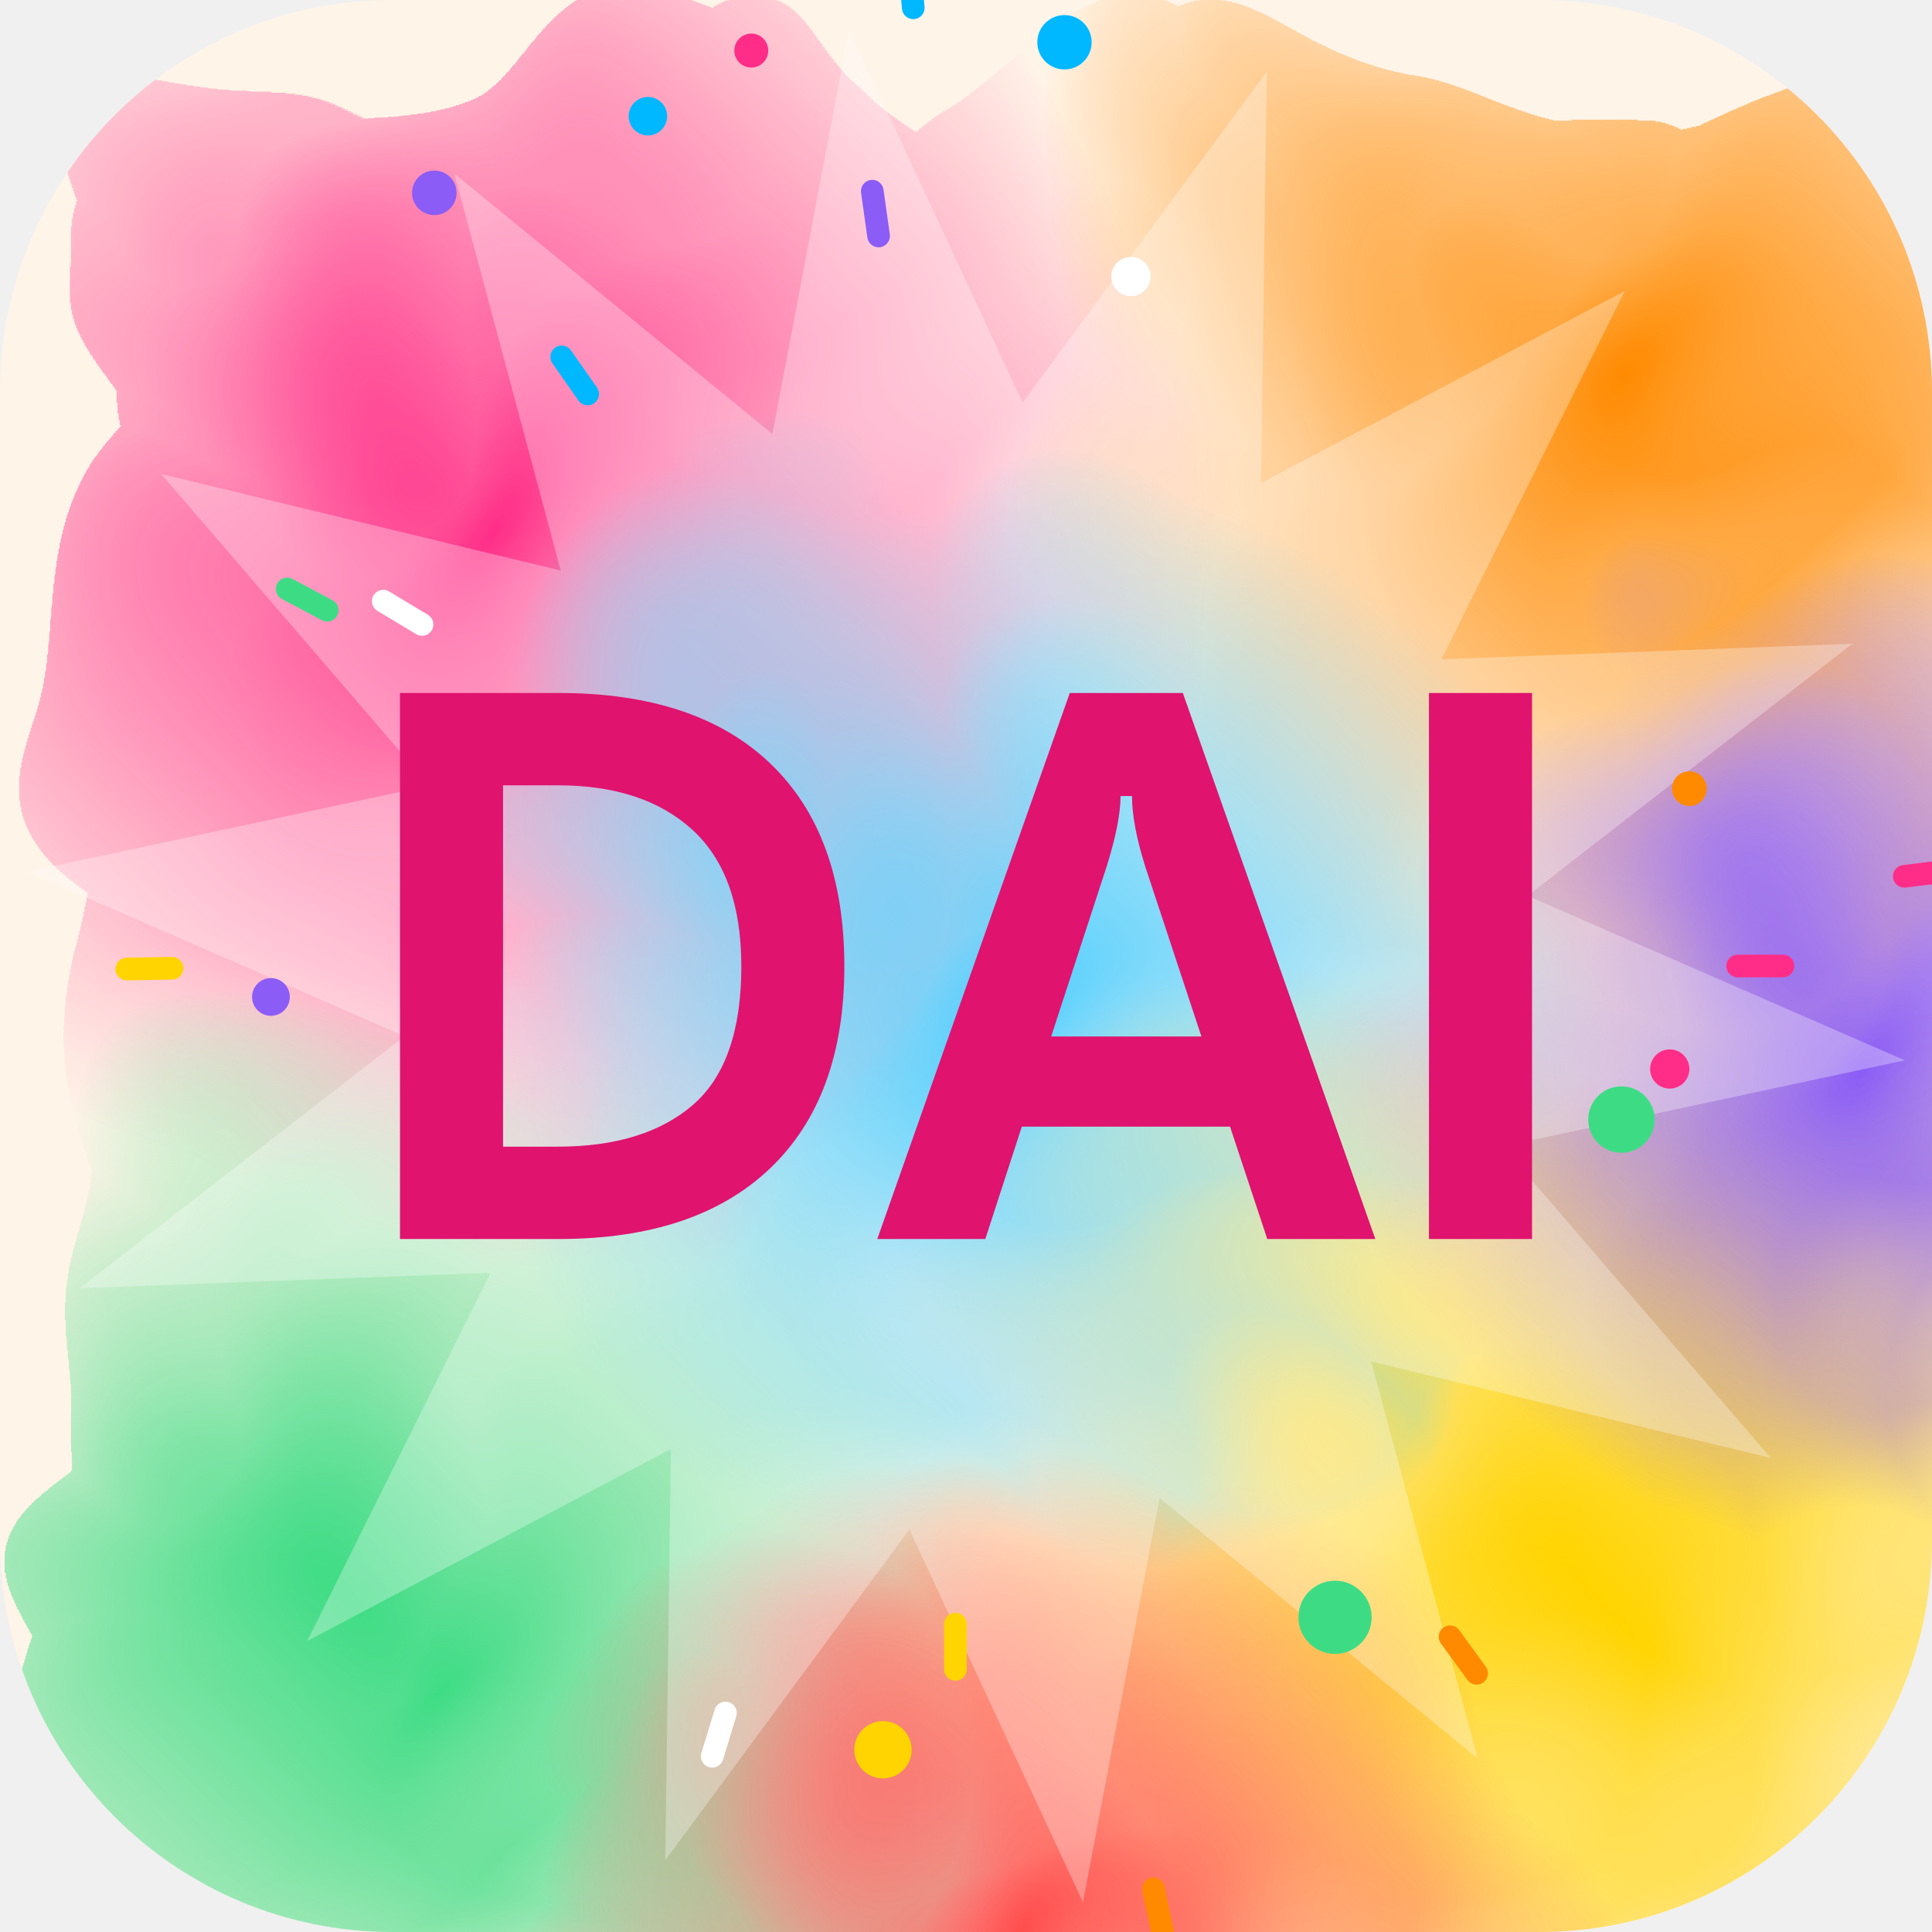
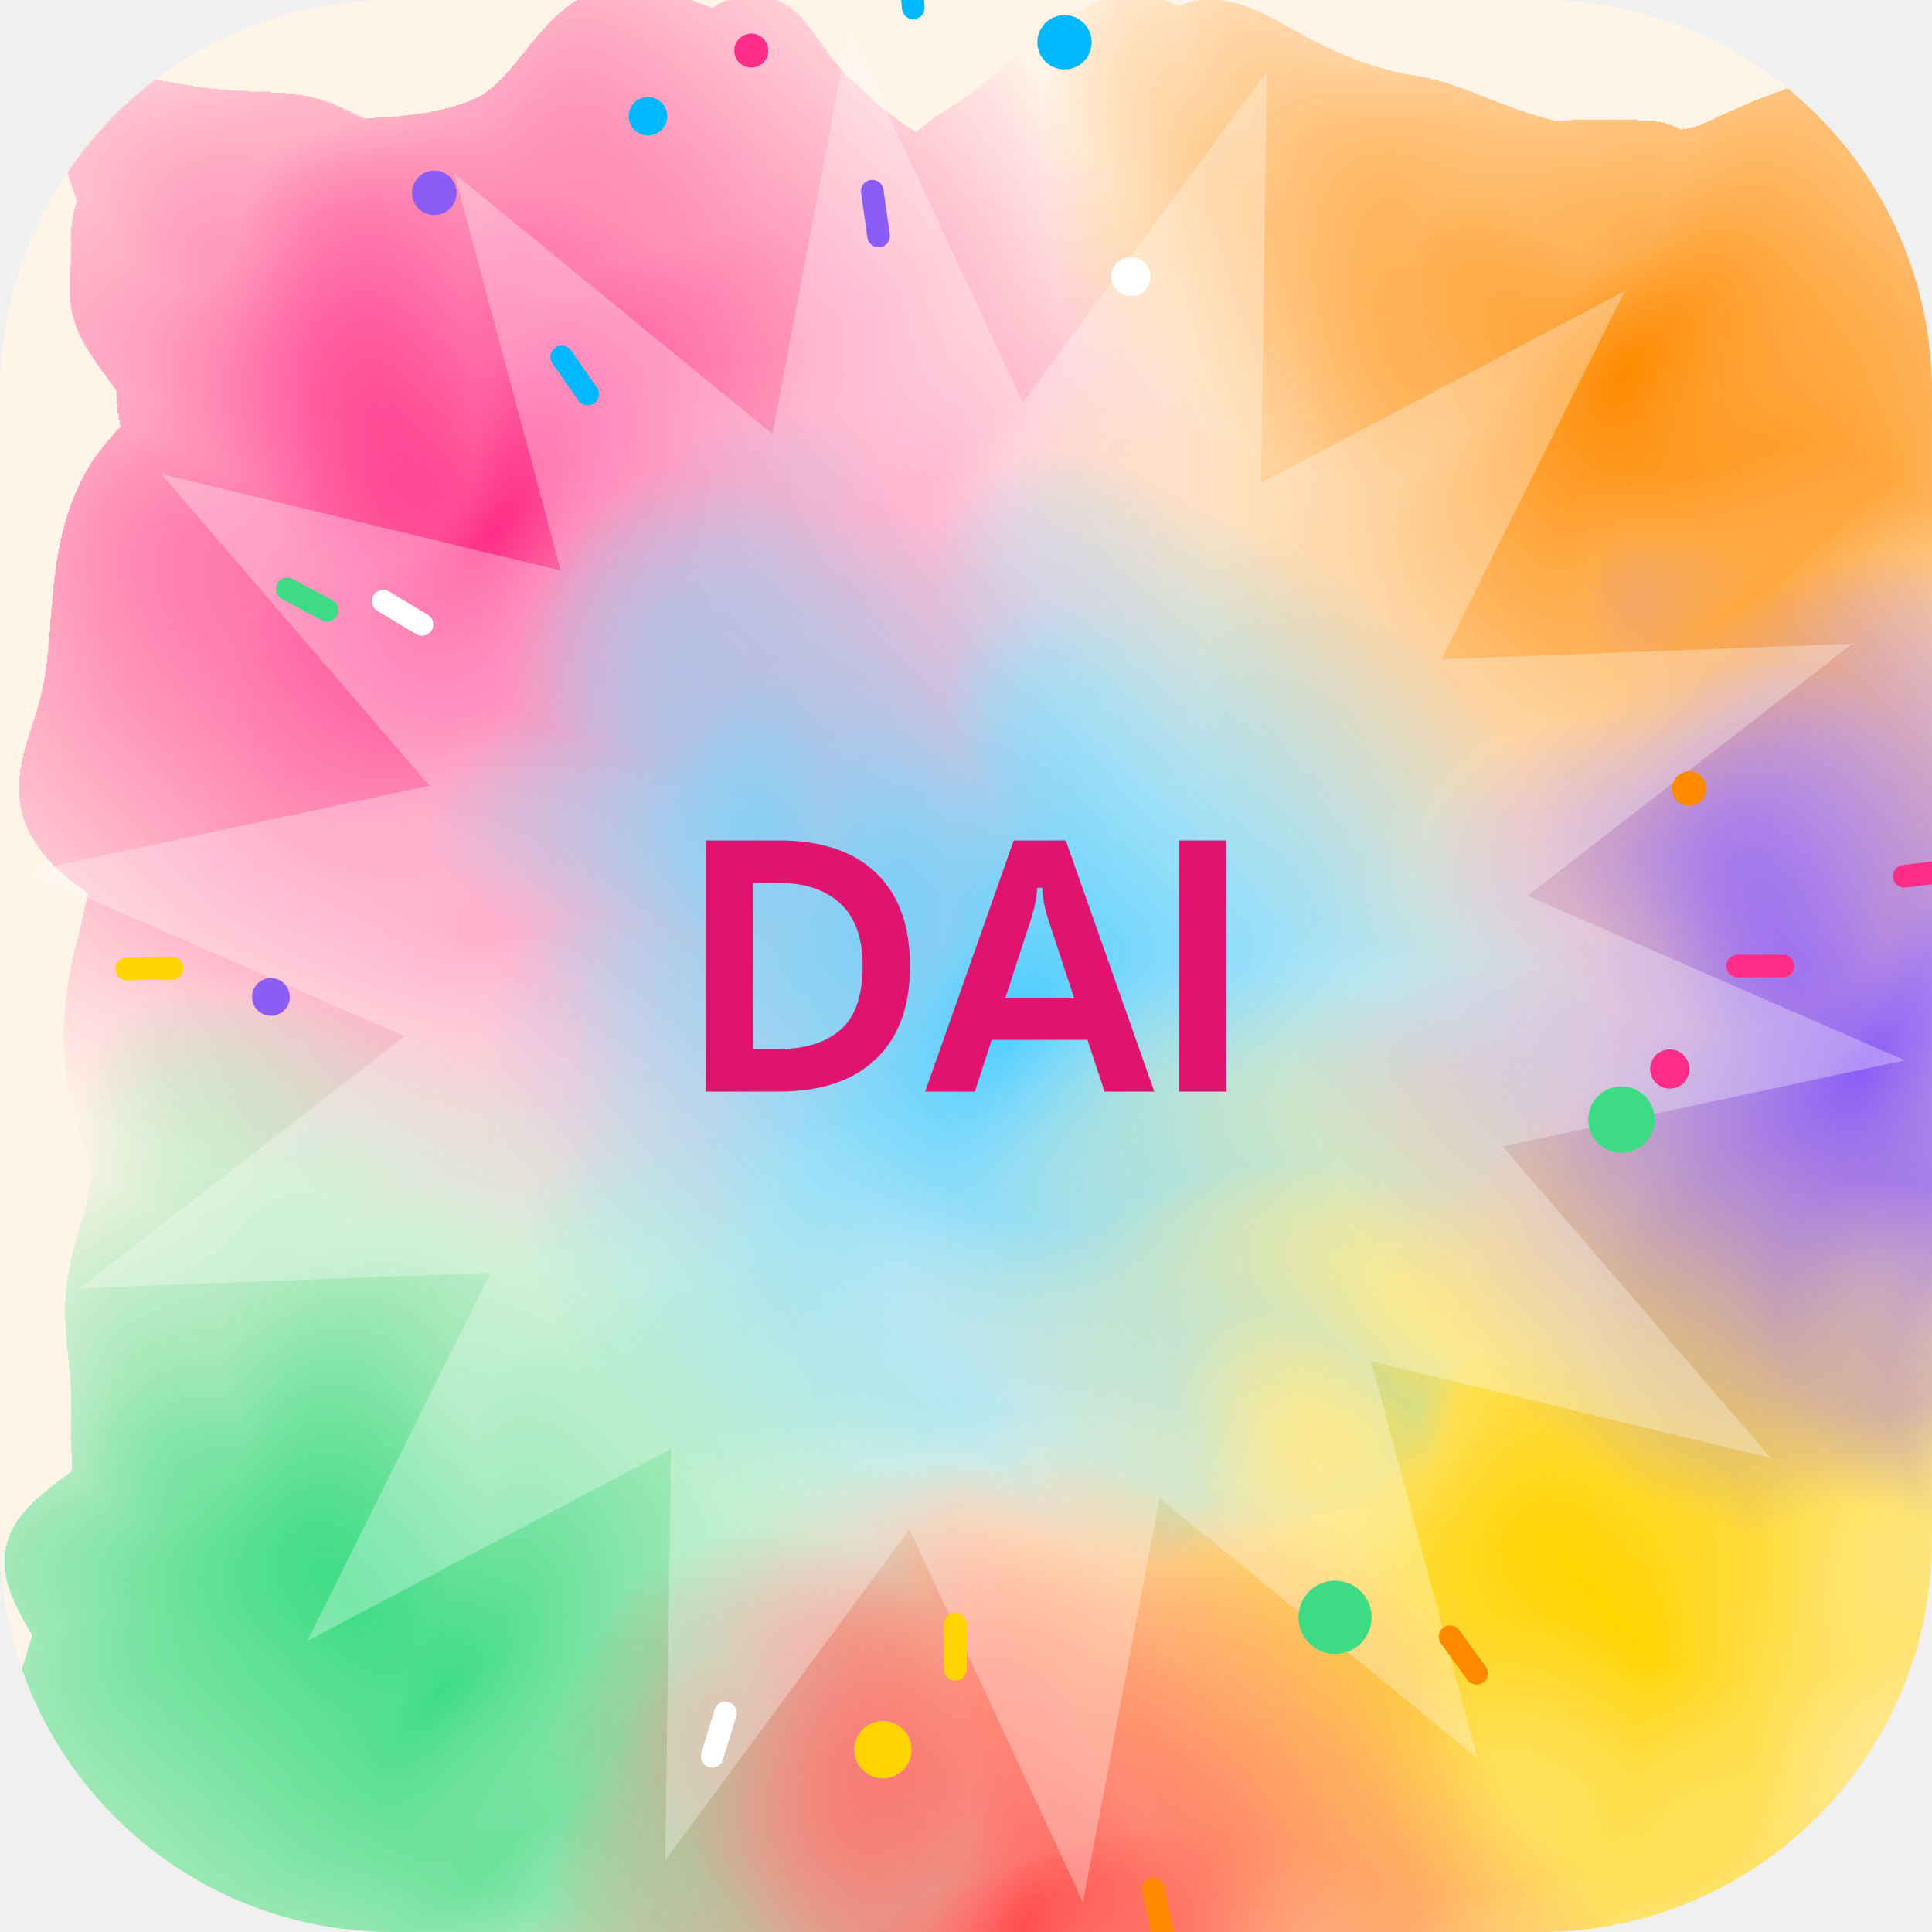
<svg xmlns="http://www.w3.org/2000/svg" viewBox="0 0 512 512" width="512" height="512">
  <defs>
    <clipPath id="sq">
      <rect width="512" height="512" rx="104" />
    </clipPath>
    <radialGradient id="b0">
      <stop offset="0" stop-color="#ff2d87" />
      <stop offset="1" stop-color="#ff2d87" stop-opacity="0" />
    </radialGradient>
    <radialGradient id="b1">
      <stop offset="0" stop-color="#ff8a00" />
      <stop offset="1" stop-color="#ff8a00" stop-opacity="0" />
    </radialGradient>
    <radialGradient id="b2">
      <stop offset="0" stop-color="#ffd400" />
      <stop offset="1" stop-color="#ffd400" stop-opacity="0" />
    </radialGradient>
    <radialGradient id="b3">
      <stop offset="0" stop-color="#3ddc84" />
      <stop offset="1" stop-color="#3ddc84" stop-opacity="0" />
    </radialGradient>
    <radialGradient id="b4">
      <stop offset="0" stop-color="#00b8ff" />
      <stop offset="1" stop-color="#00b8ff" stop-opacity="0" />
    </radialGradient>
    <radialGradient id="b5">
      <stop offset="0" stop-color="#8b5cf6" />
      <stop offset="1" stop-color="#8b5cf6" stop-opacity="0" />
    </radialGradient>
    <radialGradient id="b6">
      <stop offset="0" stop-color="#ff4d4d" />
      <stop offset="1" stop-color="#ff4d4d" stop-opacity="0" />
    </radialGradient>
    <filter id="swirl" x="-20%" y="-20%" width="140%" height="140%">
      <feTurbulence type="turbulence" baseFrequency=".008" numOctaves="2" seed="5" />
      <feDisplacementMap in="SourceGraphic" scale="70" />
    </filter>
  </defs>
  <g clip-path="url(#sq)">
    <rect width="512" height="512" fill="#fff4e8" />
    <g filter="url(#swirl)">
      <circle cx="110" cy="120" r="190" fill="url(#b0)" />
      <circle cx="420" cy="90" r="170" fill="url(#b1)" />
      <circle cx="400" cy="400" r="180" fill="url(#b2)" />
      <circle cx="90" cy="420" r="170" fill="url(#b3)" />
      <circle cx="250" cy="250" r="150" fill="url(#b4)" />
      <circle cx="470" cy="260" r="130" fill="url(#b5)" />
      <circle cx="260" cy="500" r="140" fill="url(#b6)" />
    </g>
    <polygon points="504.8,281.0 398.2,303.8 469.3,386.4 363.4,360.8 391.6,466.0 307.3,397.0 287.0,504.1 241.0,405.3 176.3,493.0 177.8,384.0 81.4,434.9 130.0,337.3 21.1,341.4 107.2,274.6 7.2,231.0 113.8,208.2 42.7,125.6 148.6,151.2 120.4,46.0 204.7,115.0 225.0,7.9 271.0,106.7 335.7,19.0 334.2,128.0 430.6,77.1 382.0,174.7 490.9,170.6 404.8,237.4" fill="#ffffff" opacity=".3" />
    <rect x="-9" y="-3" width="18" height="6" rx="3" fill="#ff2d87" transform="translate(466.5 256.0) rotate(0)" />
    <circle cx="234.0" cy="463.7" r="7.6" fill="#ffd400" />
    <rect x="-9" y="-3" width="18" height="6" rx="3" fill="#00b8ff" transform="translate(152.3 99.5) rotate(235)" />
    <circle cx="429.7" cy="296.7" r="8.8" fill="#3ddc84" />
    <rect x="-9" y="-3" width="18" height="6" rx="3" fill="#ff8a00" transform="translate(387.8 438.6) rotate(54)" />
    <circle cx="71.8" cy="264.2" r="5.0" fill="#8b5cf6" />
    <rect x="-9" y="-3" width="18" height="6" rx="3" fill="#ffffff" transform="translate(106.7 162.4) rotate(211)" />
    <circle cx="442.5" cy="283.3" r="5.2" fill="#ff2d87" />
    <rect x="-9" y="-3" width="18" height="6" rx="3" fill="#ffd400" transform="translate(253.2 436.4) rotate(90)" />
    <circle cx="282.1" cy="11.2" r="7.2" fill="#00b8ff" />
    <rect x="-9" y="-3" width="18" height="6" rx="3" fill="#3ddc84" transform="translate(81.4 158.9) rotate(208)" />
    <circle cx="447.7" cy="209.0" r="4.6" fill="#ff8a00" />
    <rect x="-9" y="-3" width="18" height="6" rx="3" fill="#8b5cf6" transform="translate(232.0 56.6) rotate(262)" />
    <circle cx="299.7" cy="73.3" r="5.2" fill="#ffffff" />
    <rect x="-9" y="-3" width="18" height="6" rx="3" fill="#ff2d87" transform="translate(510.6 231.5) rotate(353)" />
    <circle cx="224.3" cy="516.7" r="4.6" fill="#ffd400" />
    <rect x="-9" y="-3" width="18" height="6" rx="3" fill="#00b8ff" transform="translate(241.5 -3.9) rotate(265)" />
    <circle cx="353.8" cy="428.6" r="9.7" fill="#3ddc84" />
    <rect x="-9" y="-3" width="18" height="6" rx="3" fill="#ff8a00" transform="translate(306.9 506.4) rotate(78)" />
    <circle cx="115.1" cy="51.1" r="5.9" fill="#8b5cf6" />
    <rect x="-9" y="-3" width="18" height="6" rx="3" fill="#ffffff" transform="translate(190.5 459.7) rotate(107)" />
    <circle cx="199.1" cy="13.4" r="4.5" fill="#ff2d87" />
    <rect x="-9" y="-3" width="18" height="6" rx="3" fill="#ffd400" transform="translate(39.6 256.7) rotate(179)" />
    <circle cx="171.7" cy="30.8" r="5.1" fill="#00b8ff" />
-     <path d="M148.10 328.35L106.00 328.35L106.00 183.65L148.10 183.65Q184.70 183.65 204.23 202.43Q223.76 221.20 223.76 256.09L223.76 256.09Q223.76 290.80 204.14 309.57Q184.51 328.35 148.10 328.35L148.10 328.35ZM133.31 303.88L147.72 303.88Q170.85 303.88 183.65 292.79Q196.46 281.70 196.46 256.09L196.46 256.09Q196.46 231.82 183.56 219.97Q170.66 208.12 147.91 208.12L147.91 208.12L133.31 208.12L133.31 303.88ZM270.79 298.57L261.12 328.35L232.49 328.35L283.50 183.65L313.46 183.65L364.47 328.35L335.84 328.35L325.97 298.57L270.79 298.57ZM293.36 229.36L278.57 274.68L318.39 274.68L303.41 229.36Q299.99 218.36 299.99 210.96L299.99 210.96L296.96 210.96Q296.96 217.79 293.36 229.36L293.36 229.36ZM406 183.65L406 328.35L378.69 328.35L378.69 183.65L406 183.65Z" fill="#e0136f" />
+     <path d="M206.37 289.28L187.00 289.28L187.00 222.72L206.37 222.72Q223.20 222.72 232.19 231.36Q241.17 239.99 241.17 256.04L241.17 256.04Q241.17 272.01 232.14 280.64Q223.11 289.28 206.37 289.28L206.37 289.28ZM199.56 278.03L206.19 278.03Q216.83 278.03 222.72 272.92Q228.61 267.82 228.61 256.04L228.61 256.04Q228.61 244.88 222.68 239.43Q216.75 233.97 206.28 233.97L206.28 233.97L199.56 233.97L199.56 278.03ZM262.80 275.58L258.36 289.28L245.18 289.28L268.65 222.72L282.43 222.72L305.90 289.28L292.72 289.28L288.19 275.58L262.80 275.58ZM273.18 243.74L266.38 264.59L284.70 264.59L277.81 243.74Q276.24 238.68 276.24 235.28L276.24 235.28L274.84 235.28Q274.84 238.42 273.18 243.74L273.18 243.74ZM325 222.72L325 289.28L312.44 289.28L312.44 222.72L325 222.72Z" fill="#e0136f" />
  </g>
</svg>
